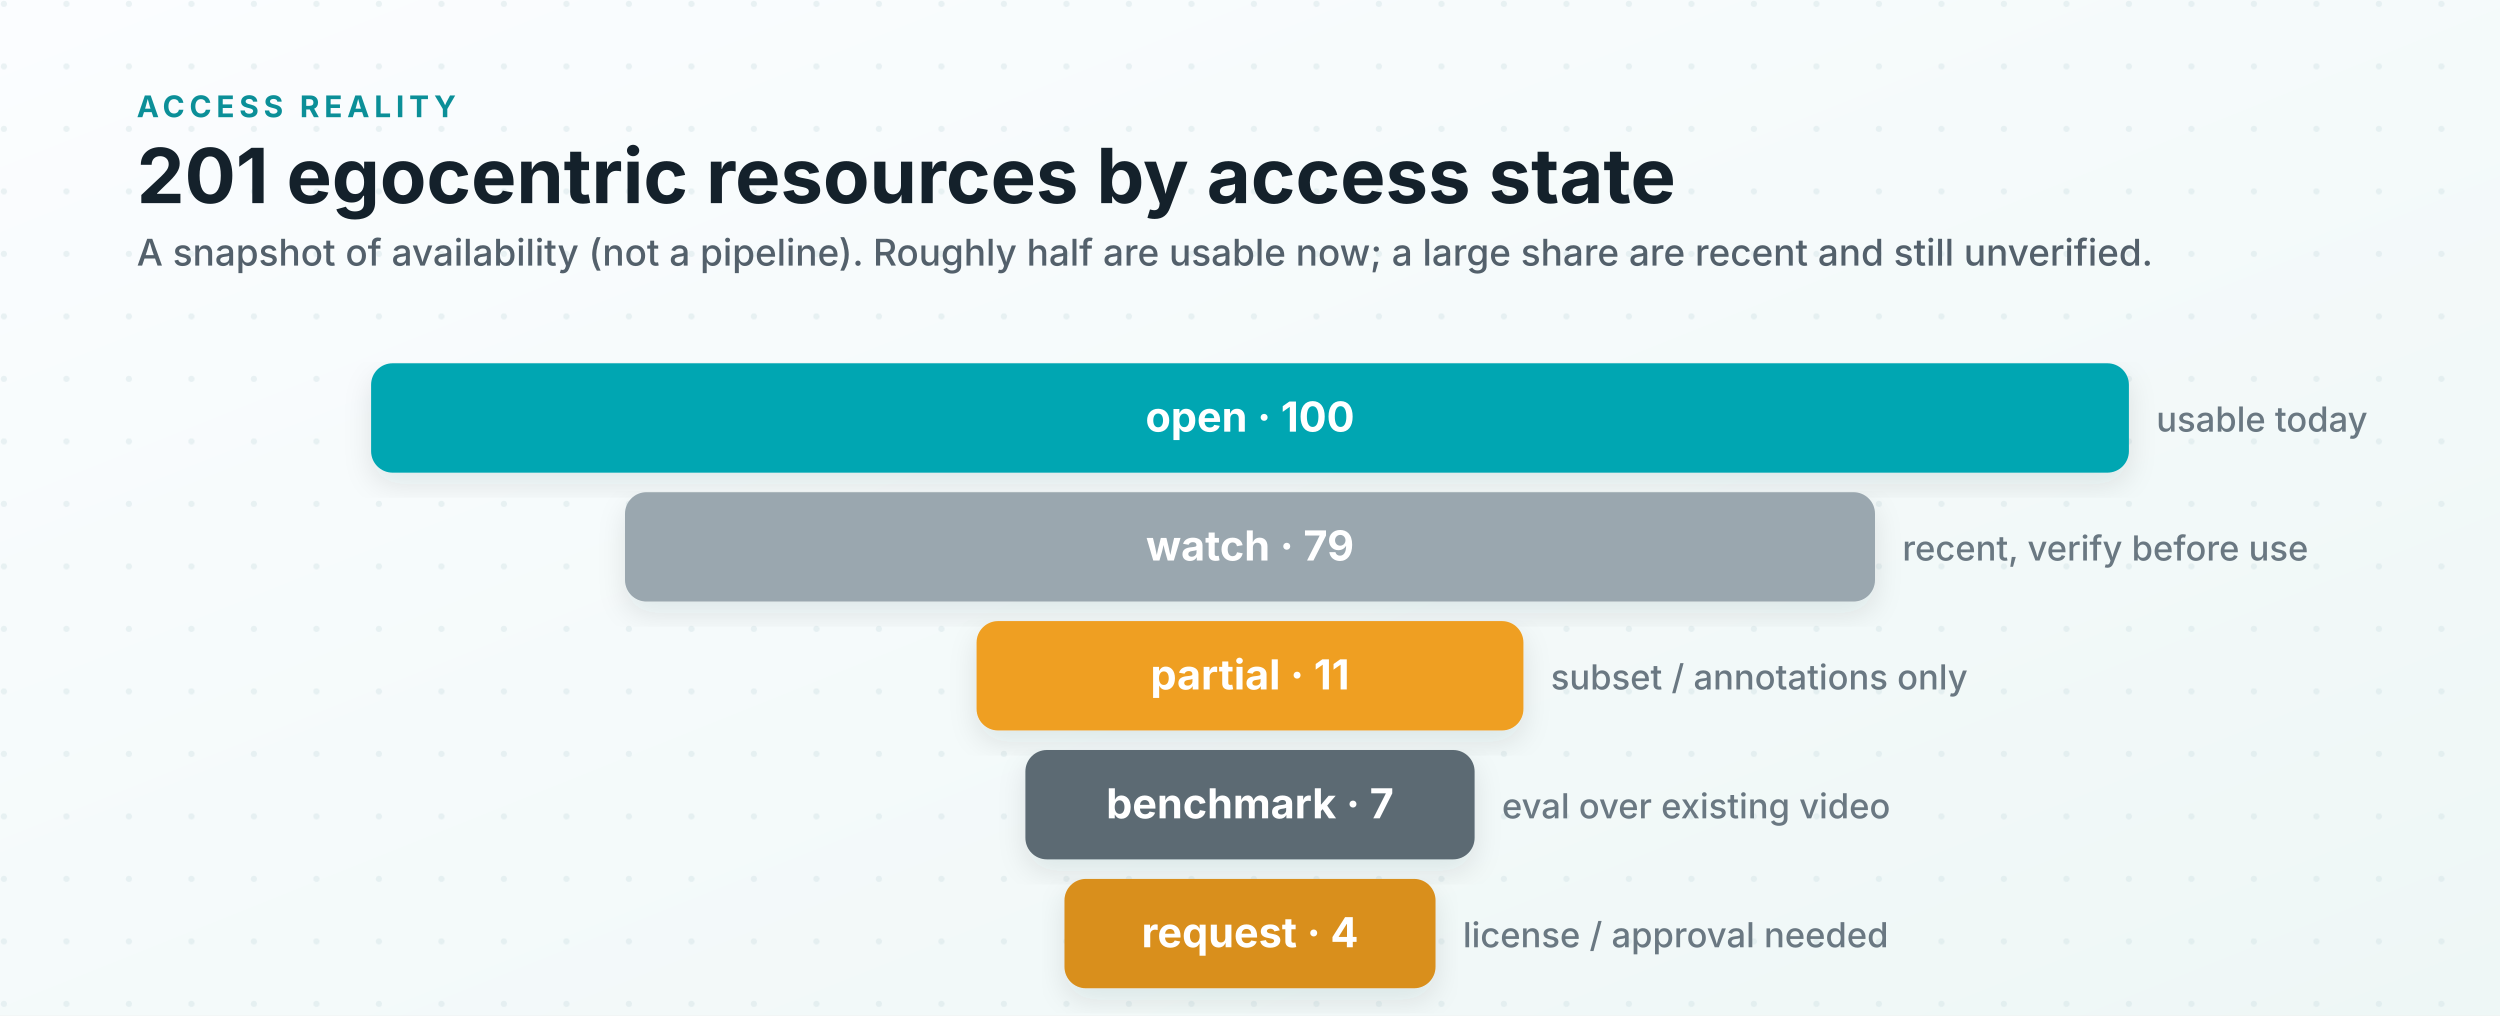
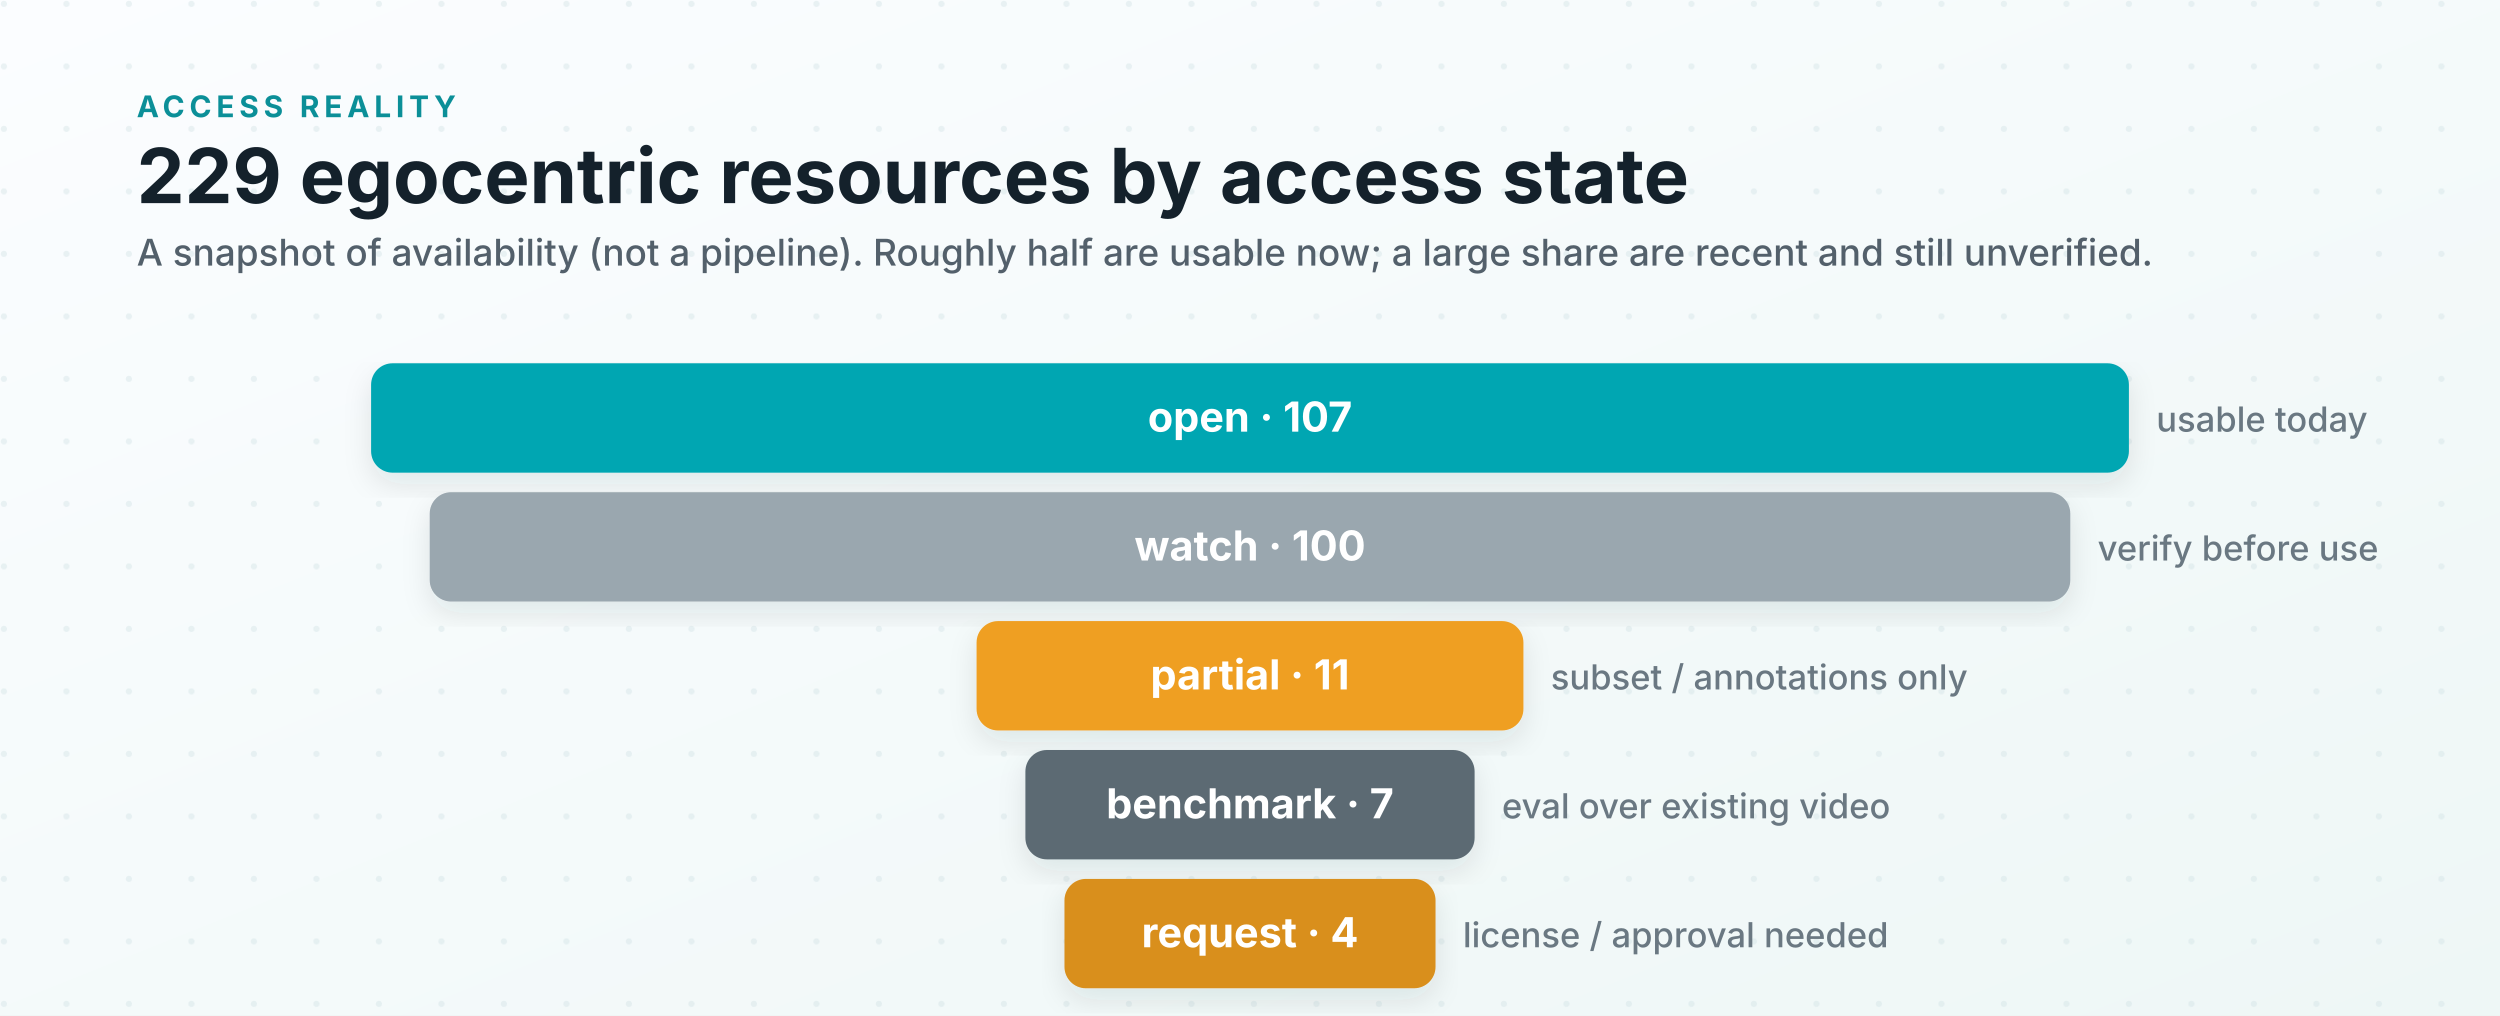
<svg xmlns="http://www.w3.org/2000/svg" viewBox="0 0 1280 520" role="img" aria-labelledby="title desc">
  <defs>
    <linearGradient id="bg" x1="0" x2="1" y1="0" y2="1">
      <stop offset="0" stop-color="#fbfdff" />
      <stop offset="1" stop-color="#eef7f6" />
    </linearGradient>
    <pattern id="dots" width="32" height="32" patternUnits="userSpaceOnUse">
      <circle cx="2" cy="2" r="1.6" fill="#cfe0e4" opacity="0.4" />
    </pattern>
    <filter id="shadow" x="-6%" y="-12%" width="112%" height="135%">
      <feDropShadow dx="0" dy="6" stdDeviation="7" flood-color="#0f2a33" flood-opacity="0.10" />
    </filter>
    <style>
      .ink { fill: #14212b; }
      .kicker { font: 700 15.3px system-ui, -apple-system, "Segoe UI", sans-serif; fill: #0b8f98; letter-spacing: .16em; }
      .title { font: 700 38.9px system-ui, -apple-system, "Segoe UI", sans-serif; }
      .subtitle { font: 500 18.9px system-ui, -apple-system, "Segoe UI", sans-serif; fill: #53606b; }
      .row { font: 700 21.2px system-ui, -apple-system, "Segoe UI", sans-serif; fill: #ffffff; }
      .gloss { font: 500 17.7px system-ui, -apple-system, "Segoe UI", sans-serif; fill: #6a7882; }
    </style>
  </defs>
  <rect width="1280" height="520" fill="url(#bg)" />
  <rect width="1280" height="520" fill="url(#dots)" />
  <text class="kicker" x="70" y="60">ACCESS REALITY</text>
-   <text class="title ink" x="70" y="104">201 egocentric resources by access state</text>
+   <text class="title ink" x="70" y="104">229 egocentric resources by access state</text>
  <text class="subtitle" x="70" y="136">A snapshot of availability (not a pipeline). Roughly half are usable now; a large share are recent and still unverified.</text>
  <rect x="190" y="186" width="900" height="56" rx="11" fill="#00a6b2" filter="url(#shadow)" />
-   <text class="row" x="640" y="221" text-anchor="middle">open · 100</text>
+   <text class="row" x="640" y="221" text-anchor="middle">open · 107</text>
  <text class="gloss" x="1104" y="221">usable today</text>
-   <rect x="320" y="252" width="640" height="56" rx="11" fill="#9aa7af" filter="url(#shadow)" />
-   <text class="row" x="640" y="287" text-anchor="middle">watch · 79</text>
-   <text class="gloss" x="974" y="287">recent, verify before use</text>
+   <rect x="220" y="252" width="840" height="56" rx="11" fill="#9aa7af" filter="url(#shadow)" />
+   <text class="row" x="640" y="287" text-anchor="middle">watch · 100</text>
+   <text class="gloss" x="1074" y="287">verify before use</text>
  <rect x="500" y="318" width="280" height="56" rx="11" fill="#ef9f24" filter="url(#shadow)" />
  <text class="row" x="640" y="353" text-anchor="middle">partial · 11</text>
  <text class="gloss" x="794" y="353">subset / annotations only</text>
  <rect x="525" y="384" width="230" height="56" rx="11" fill="#5b6b73" filter="url(#shadow)" />
  <text class="row" x="640" y="419" text-anchor="middle">benchmark · 7</text>
  <text class="gloss" x="769" y="419">eval over existing video</text>
  <rect x="545" y="450" width="190" height="56" rx="11" fill="#d98f1f" filter="url(#shadow)" />
  <text class="row" x="640" y="485" text-anchor="middle">request · 4</text>
  <text class="gloss" x="749" y="485">license / approval needed</text>
</svg>
